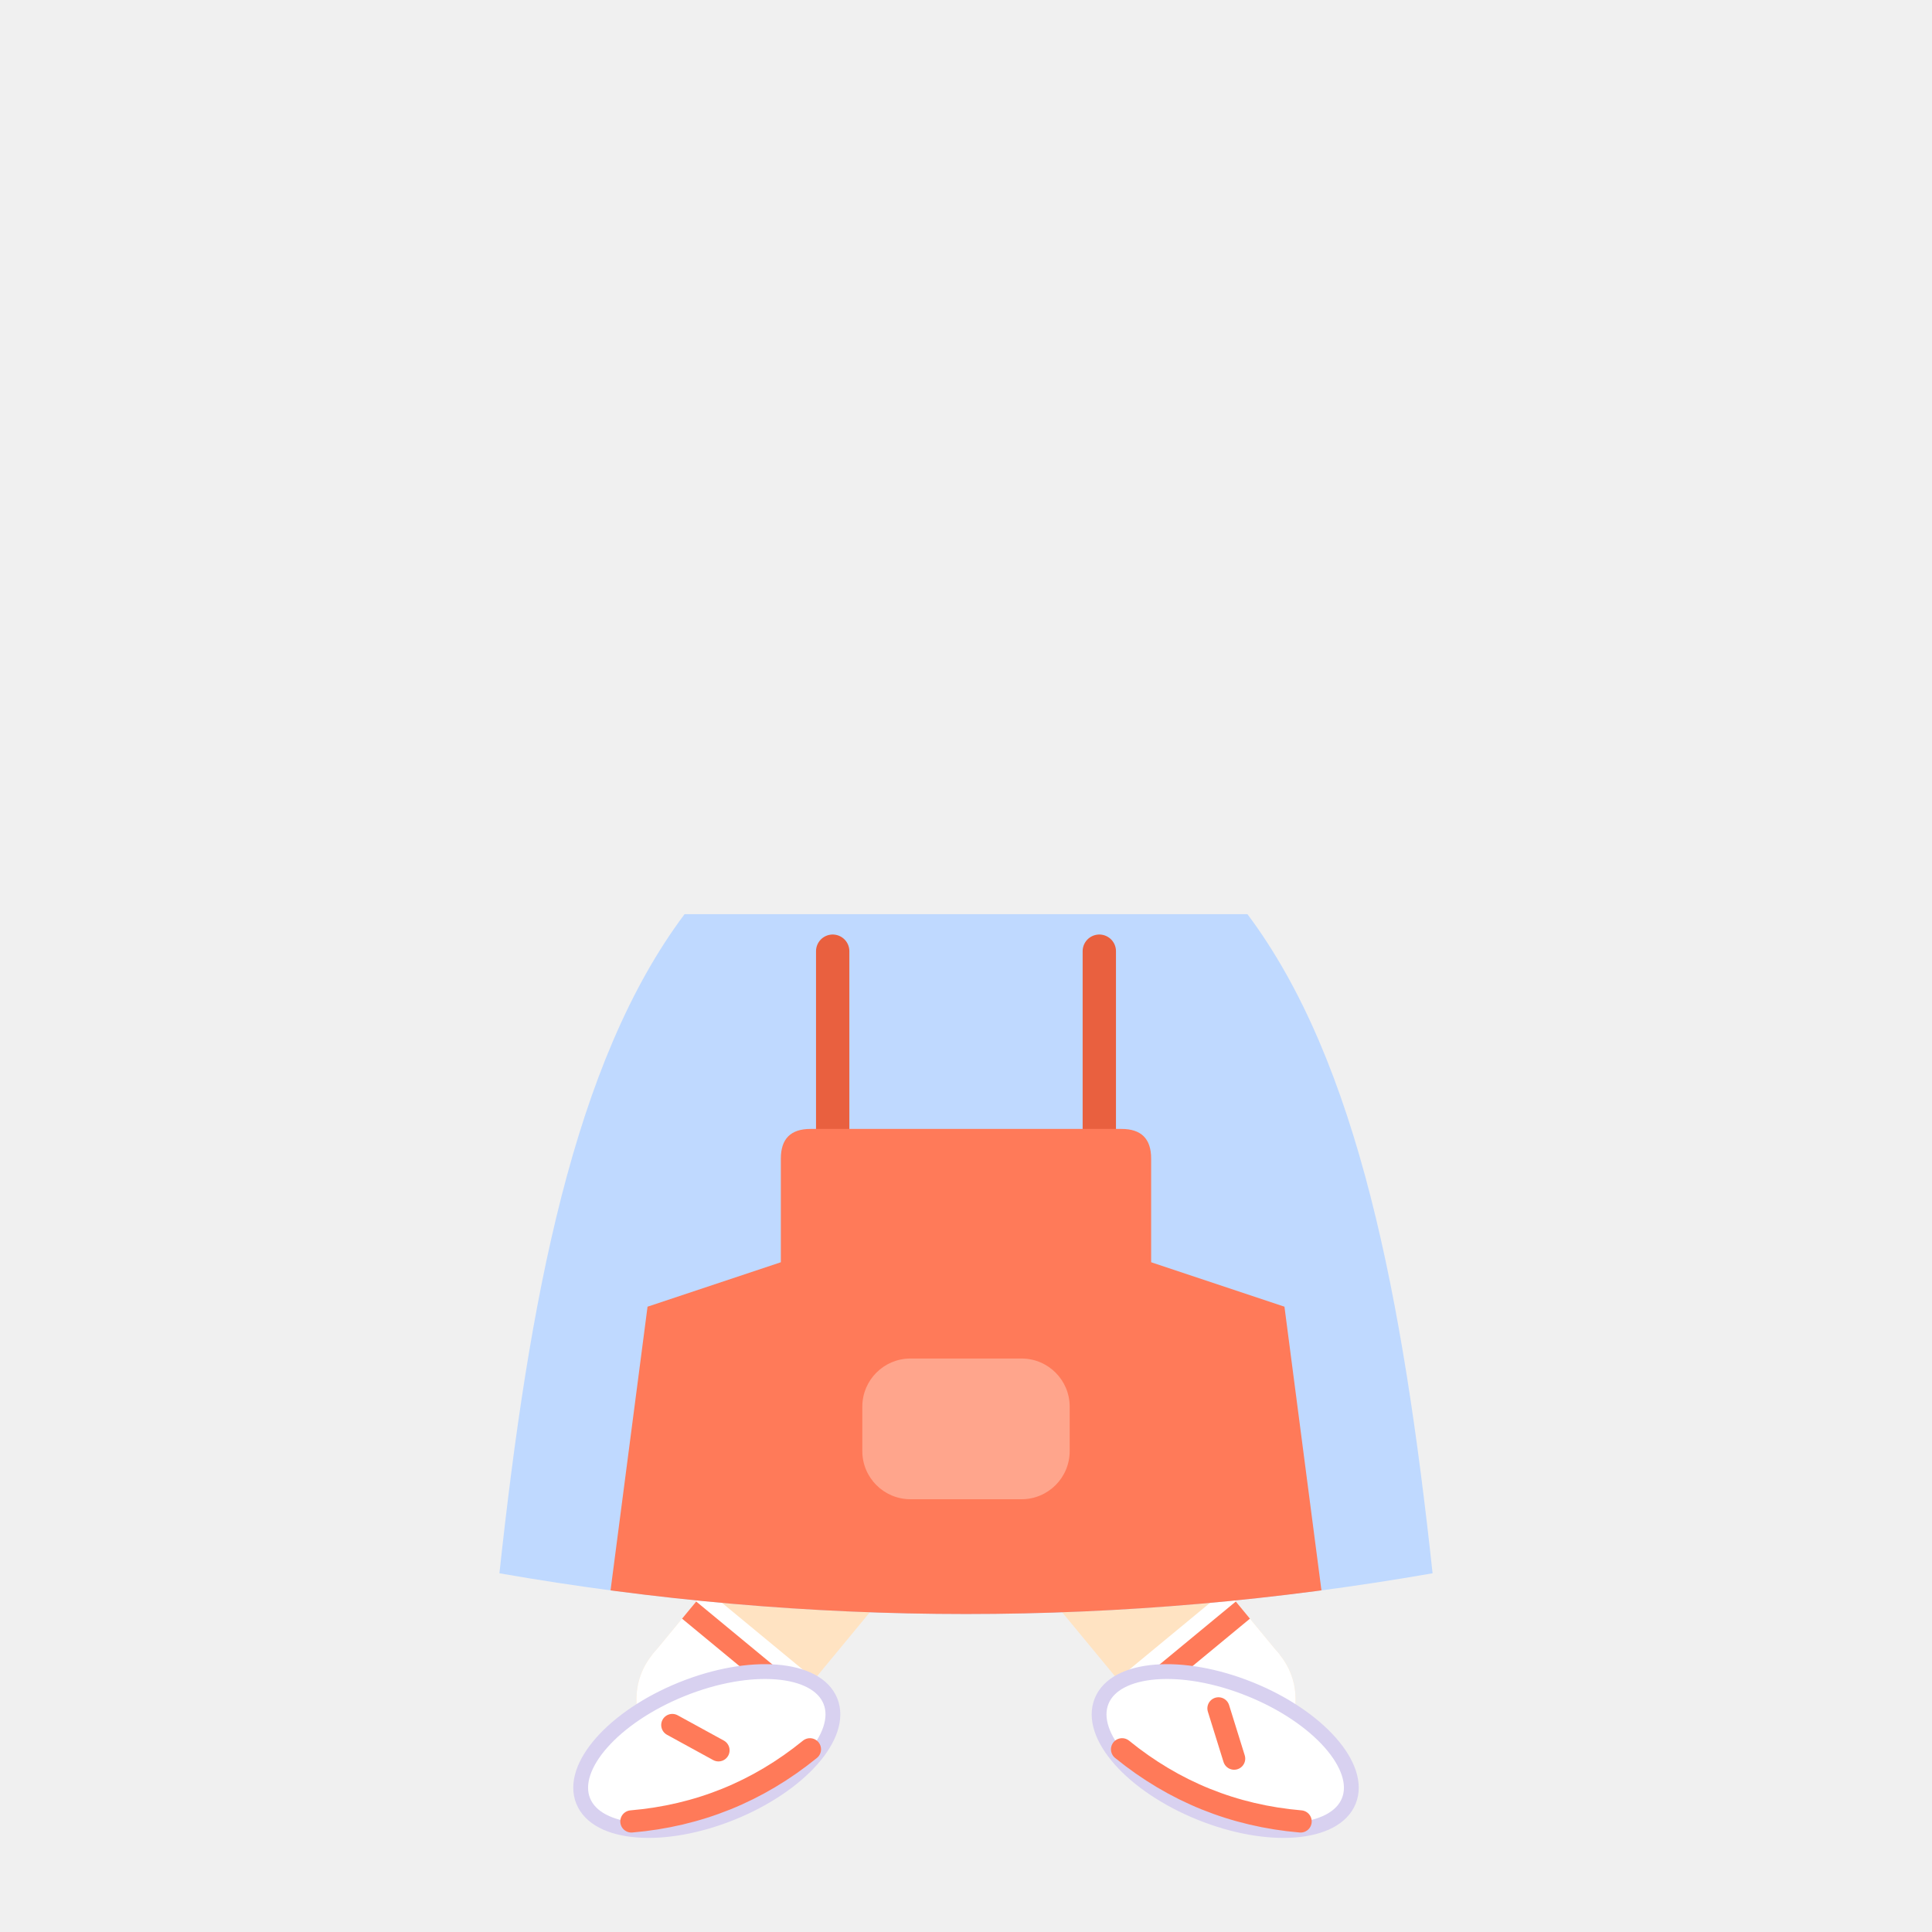
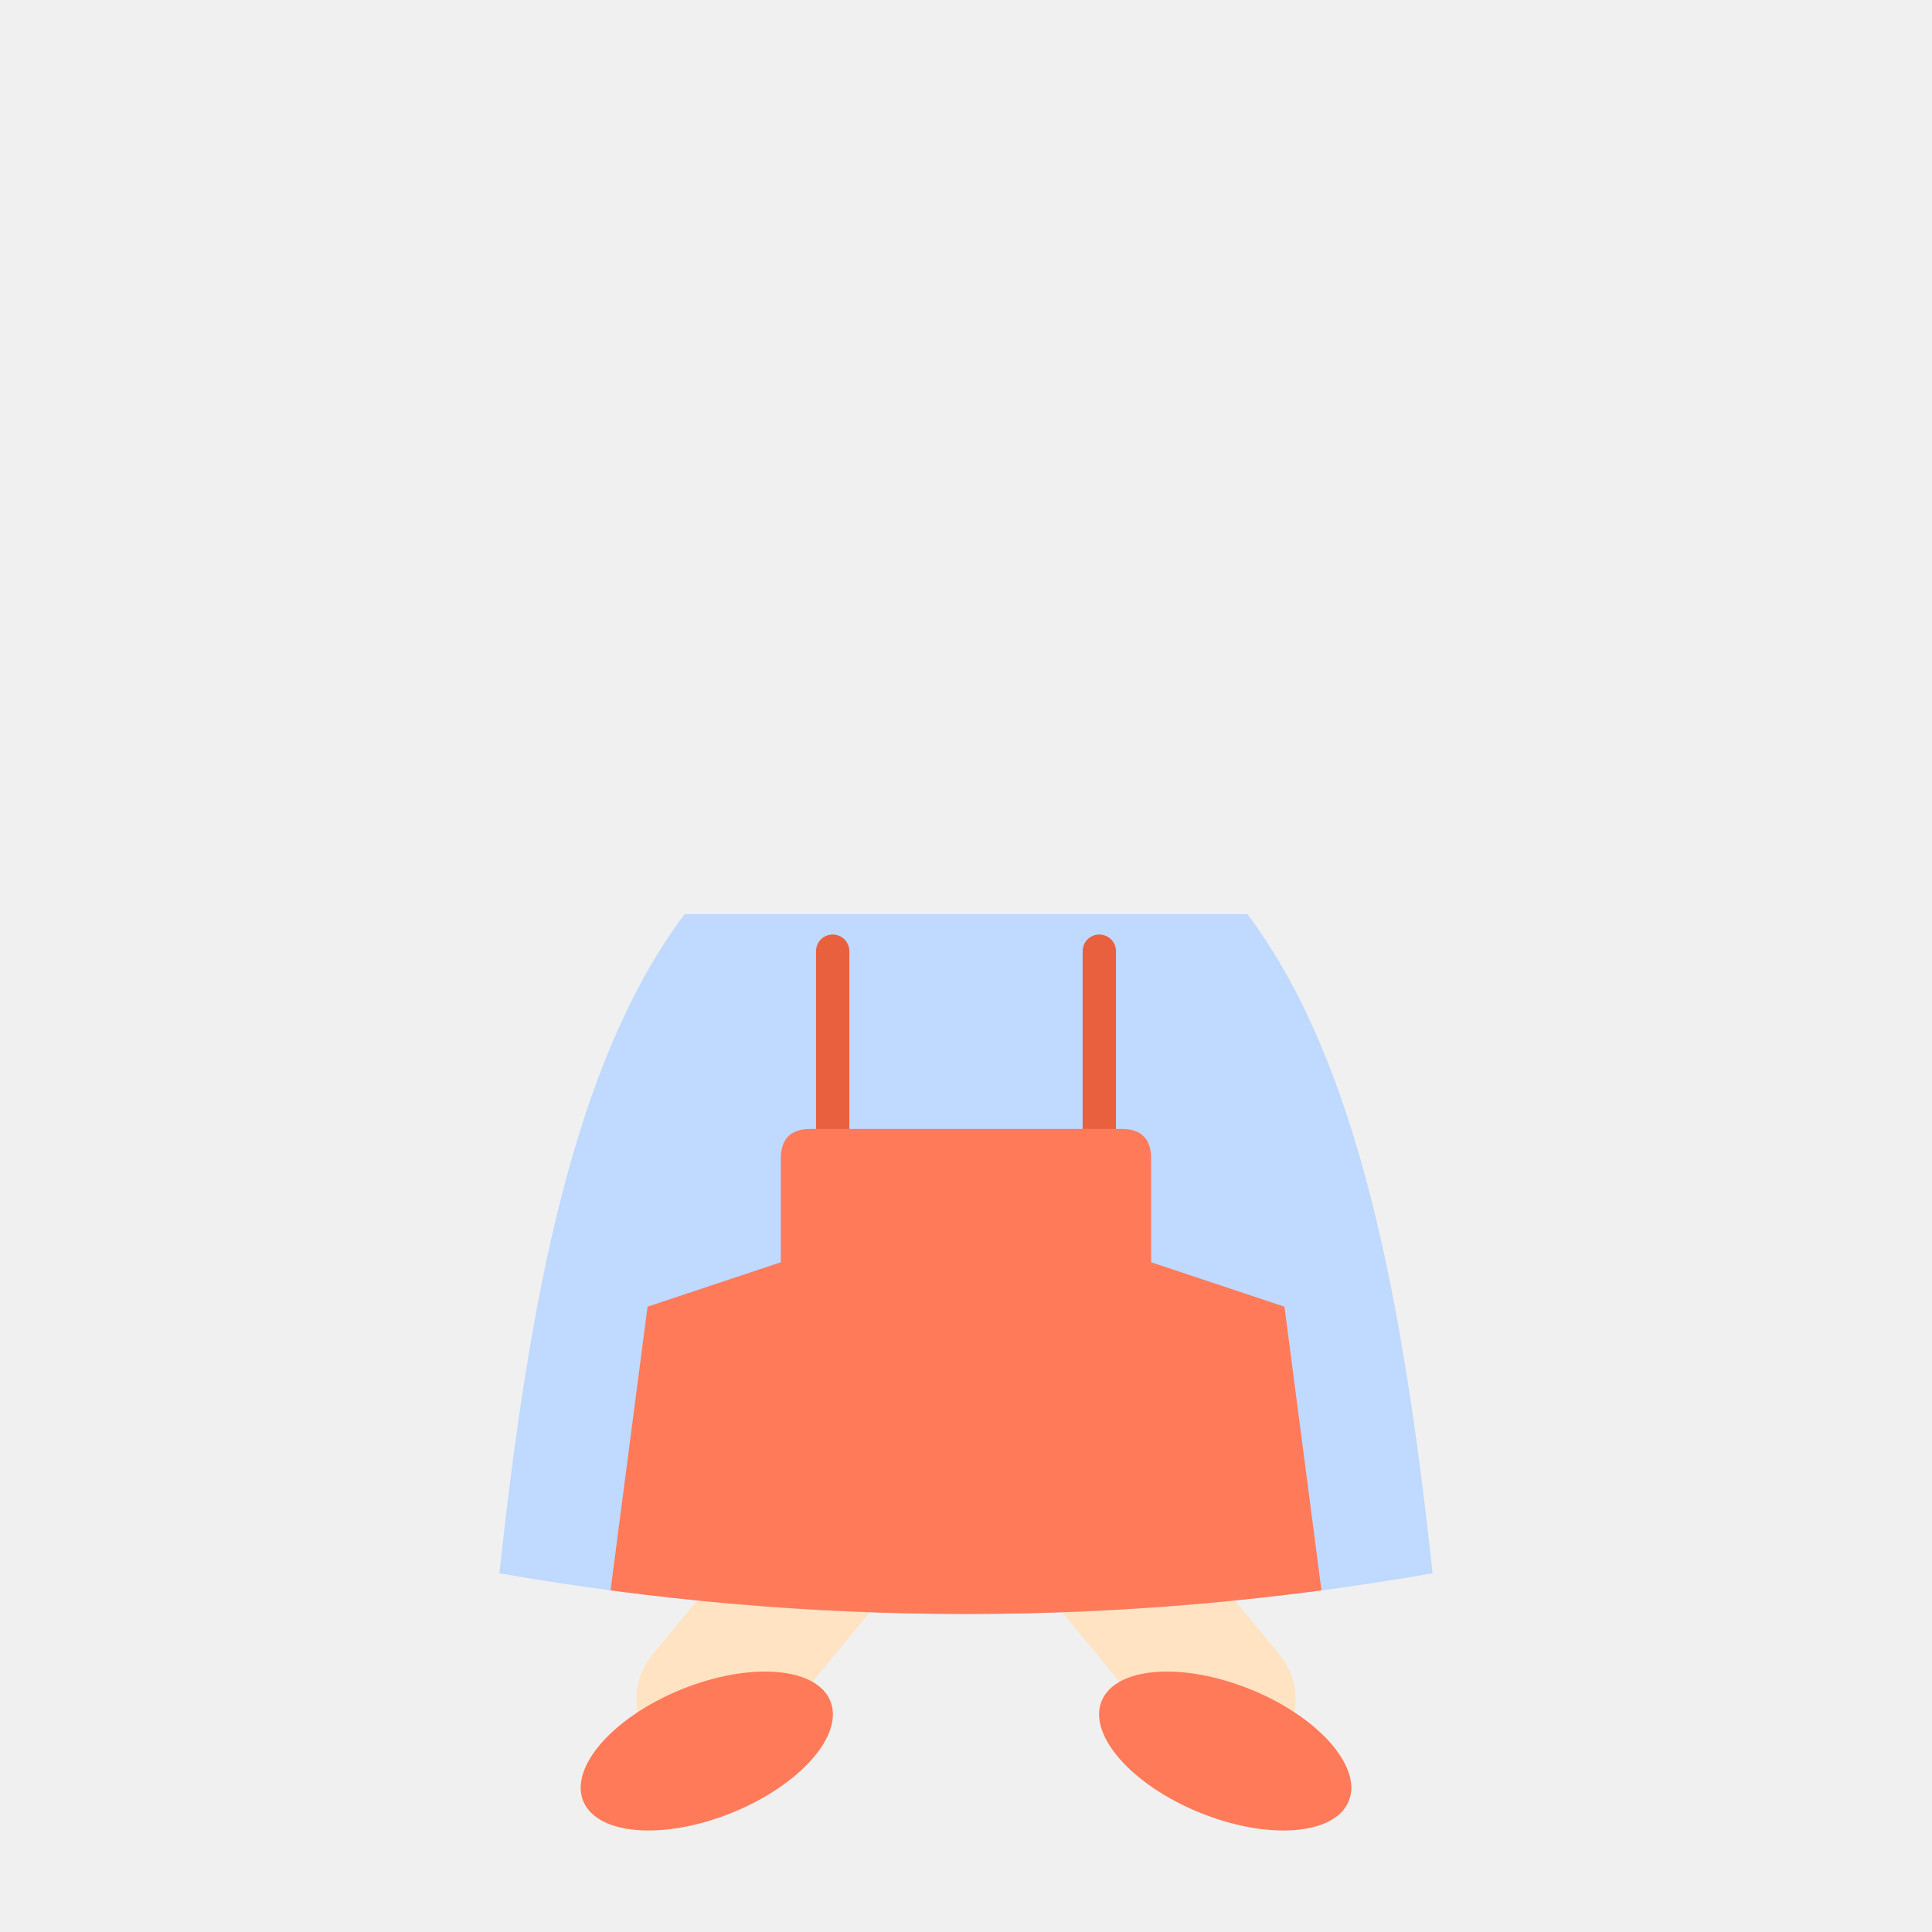
<svg xmlns="http://www.w3.org/2000/svg" viewBox="0 0 480 480" width="480" height="480">
  <g transform="translate(240 470) scale(0.92) translate(-240 -470)">
    <g>
      <path d="M208 372 L170 418" stroke="#FFE3C2" stroke-width="38" stroke-linecap="round" />
-       <path d="M184.44 400.52 L170 418" stroke="#FFFFFF" stroke-width="38" />
-       <circle cx="170" cy="418" r="19" fill="#FFFFFF" />
-       <path d="M194.528 418.141 L165.232 393.939" stroke="#FF7A59" stroke-width="6" />
      <g transform="rotate(-22 170 432)">
-         <ellipse cx="170" cy="432" rx="36" ry="18" fill="#FFFFFF" stroke="#D8D1F0" stroke-width="4" />
-         <path d="M144 442 q26 8 52 0" stroke="#FF7A59" stroke-width="6" stroke-linecap="round" fill="none" />
-         <path d="M164 422 l9 11" stroke="#FF7A59" stroke-width="6" stroke-linecap="round" />
+         <ellipse cx="170" cy="432" rx="36" ry="18" fill="#FF7A59" />
      </g>
      <path d="M272 372 L310 418" stroke="#FFE3C2" stroke-width="38" stroke-linecap="round" />
-       <path d="M295.56 400.52 L310 418" stroke="#FFFFFF" stroke-width="38" />
-       <circle cx="310" cy="418" r="19" fill="#FFFFFF" />
-       <path d="M314.768 393.939 L285.472 418.141" stroke="#FF7A59" stroke-width="6" />
      <g transform="rotate(22 310 432)">
-         <ellipse cx="310" cy="432" rx="36" ry="18" fill="#FFFFFF" stroke="#D8D1F0" stroke-width="4" />
-         <path d="M284 442 q26 8 52 0" stroke="#FF7A59" stroke-width="6" stroke-linecap="round" fill="none" />
-         <path d="M304 422 l9 11" stroke="#FF7A59" stroke-width="6" stroke-linecap="round" />
+         <ellipse cx="310" cy="432" rx="36" ry="18" fill="#FF7A59" />
      </g>
      <g transform="translate(0 0) rotate(0 240 384)">
        <clipPath id="c353">
          <path d="M164 206 C134 246 122 310 114 384 Q240 406 366 384 C358 310 346 246 316 206 Z" />
        </clipPath>
        <path d="M164 206 C134 246 122 310 114 384 Q240 406 366 384 C358 310 346 246 316 206 Z" fill="#BFD9FF" />
        <g clip-path="url(#c353)">
          <path d="M204 216 V268 M276 216 V268" stroke="#E9603F" stroke-width="9" stroke-linecap="round" />
          <path d="M198 264 H282 Q290 264 290 272 V300 L326 312 L338 404 H142 L154 312 L190 300 V272 Q190 264 198 264 Z" fill="#FF7A59" />
-           <rect x="212" y="326" width="56" height="38" rx="13" fill="#FFA58C" />
        </g>
      </g>
    </g>
  </g>
</svg>
